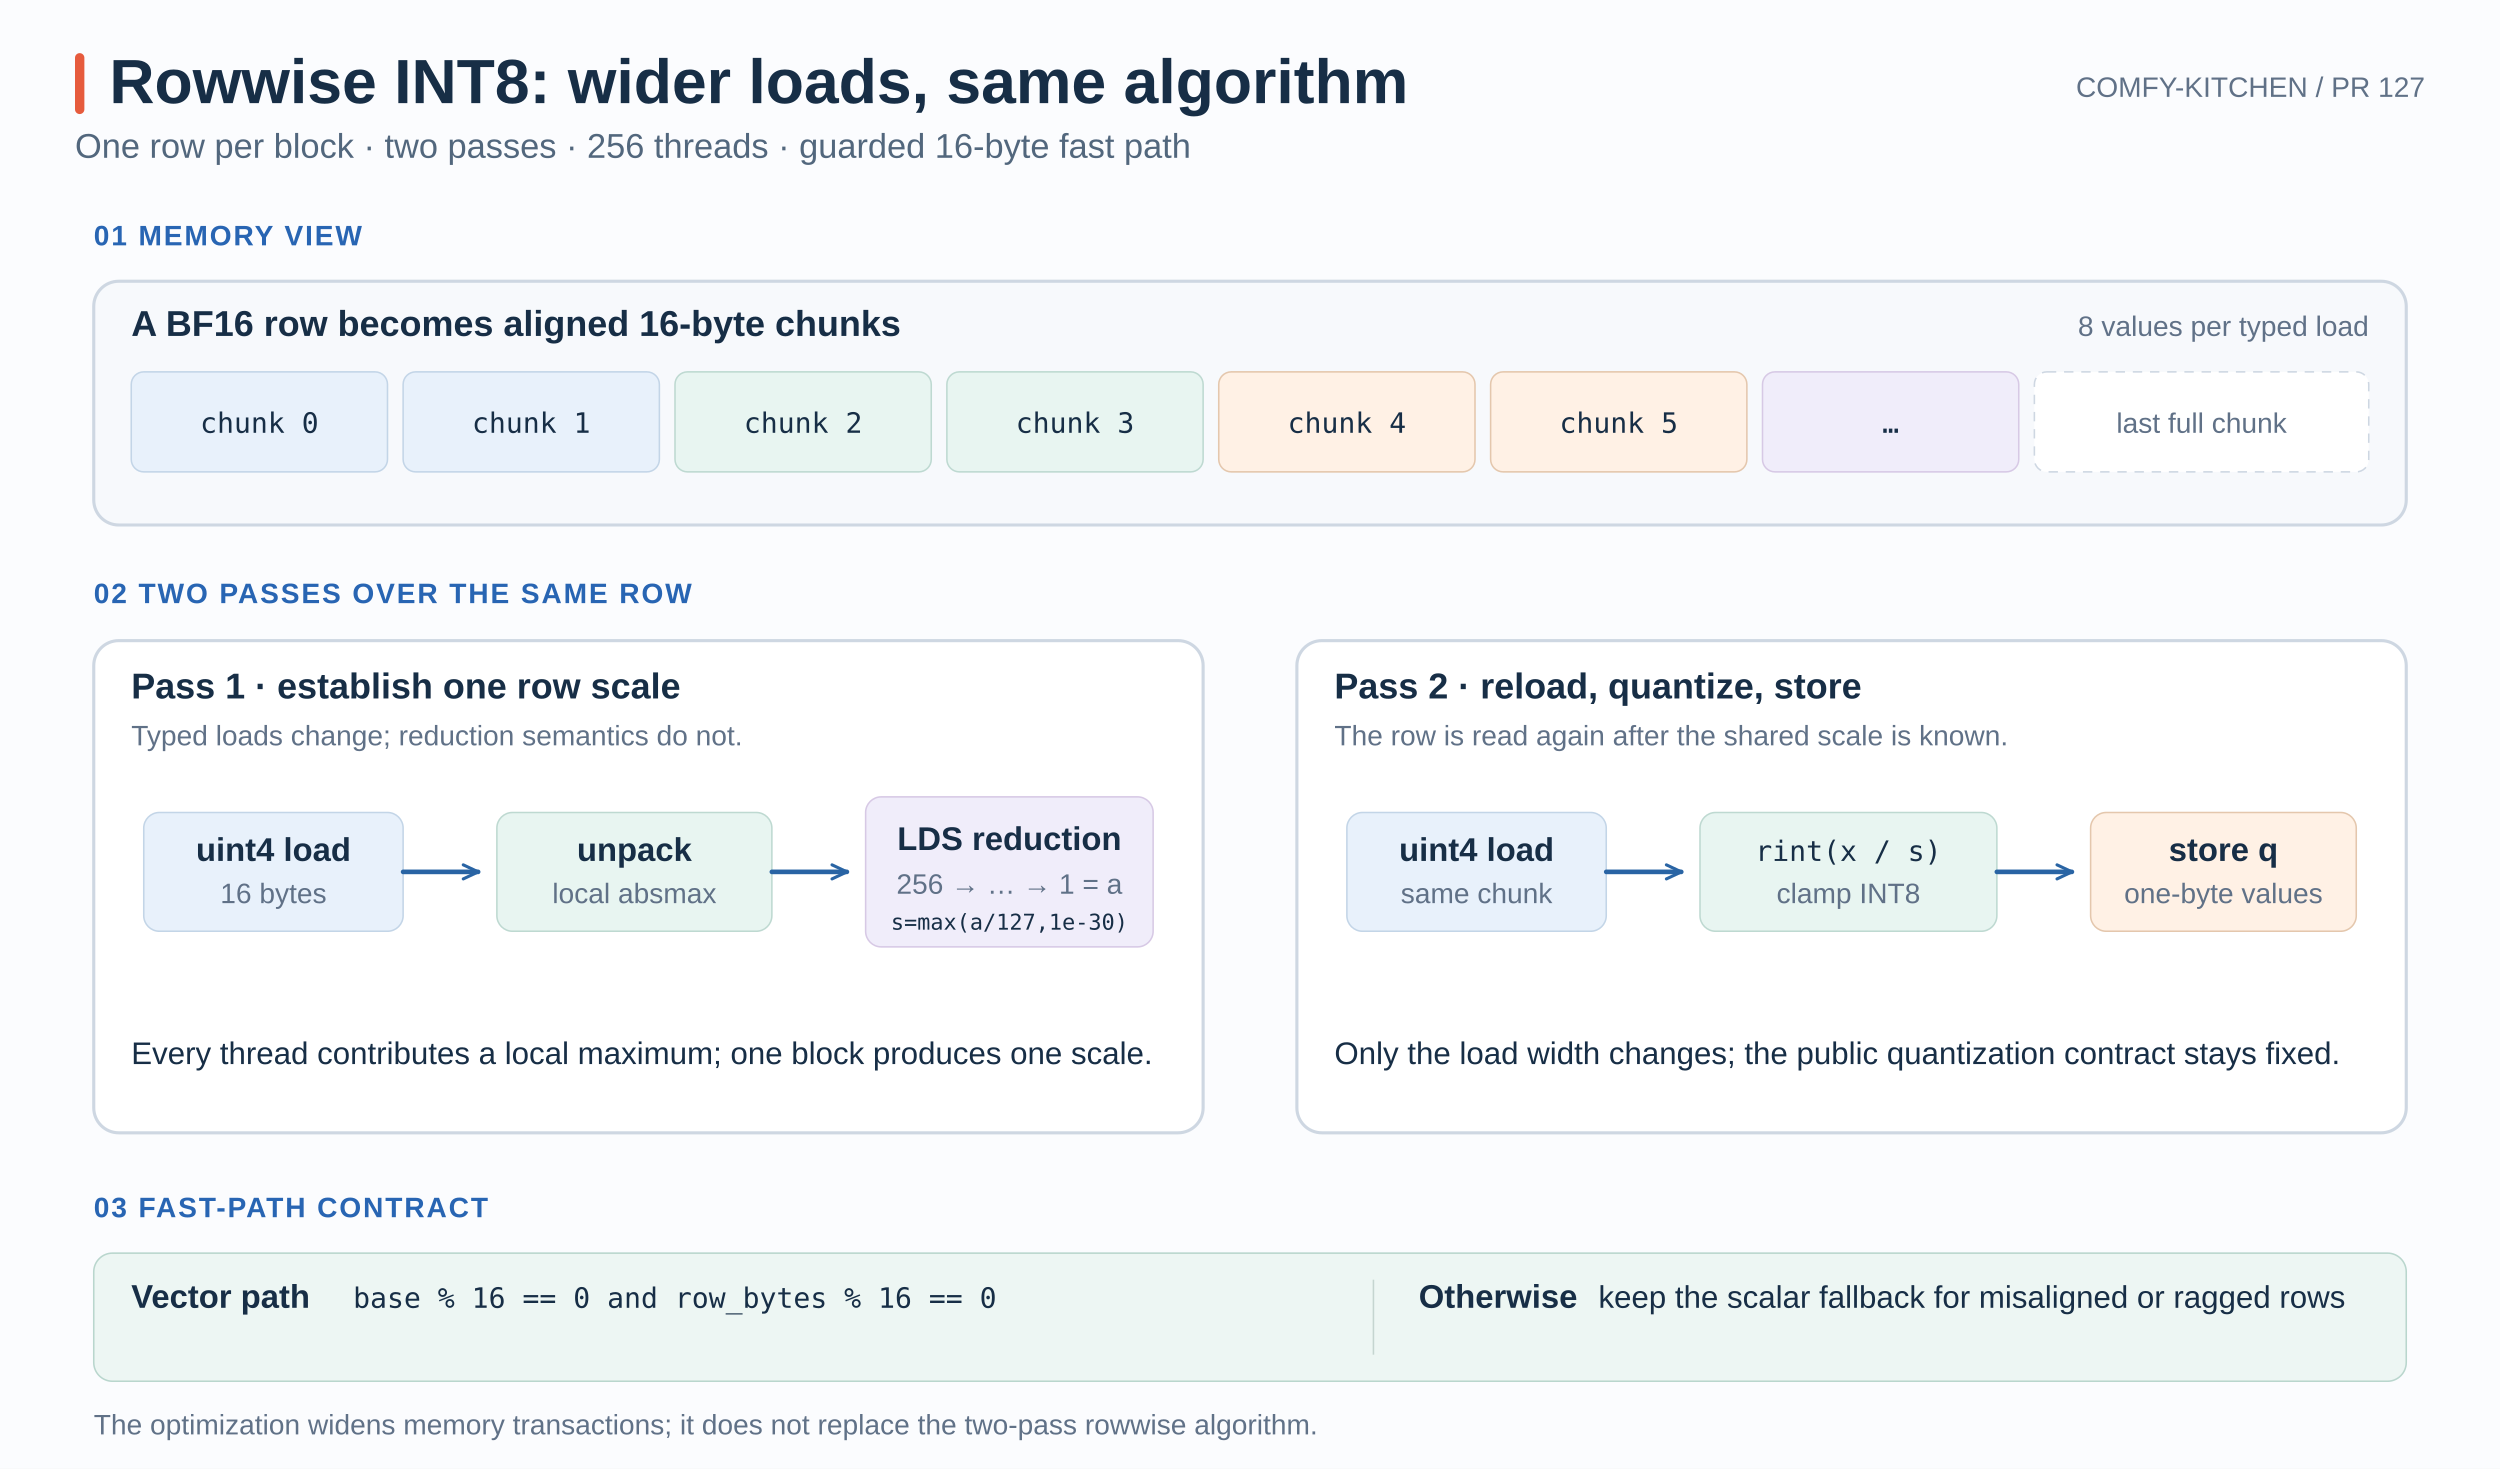
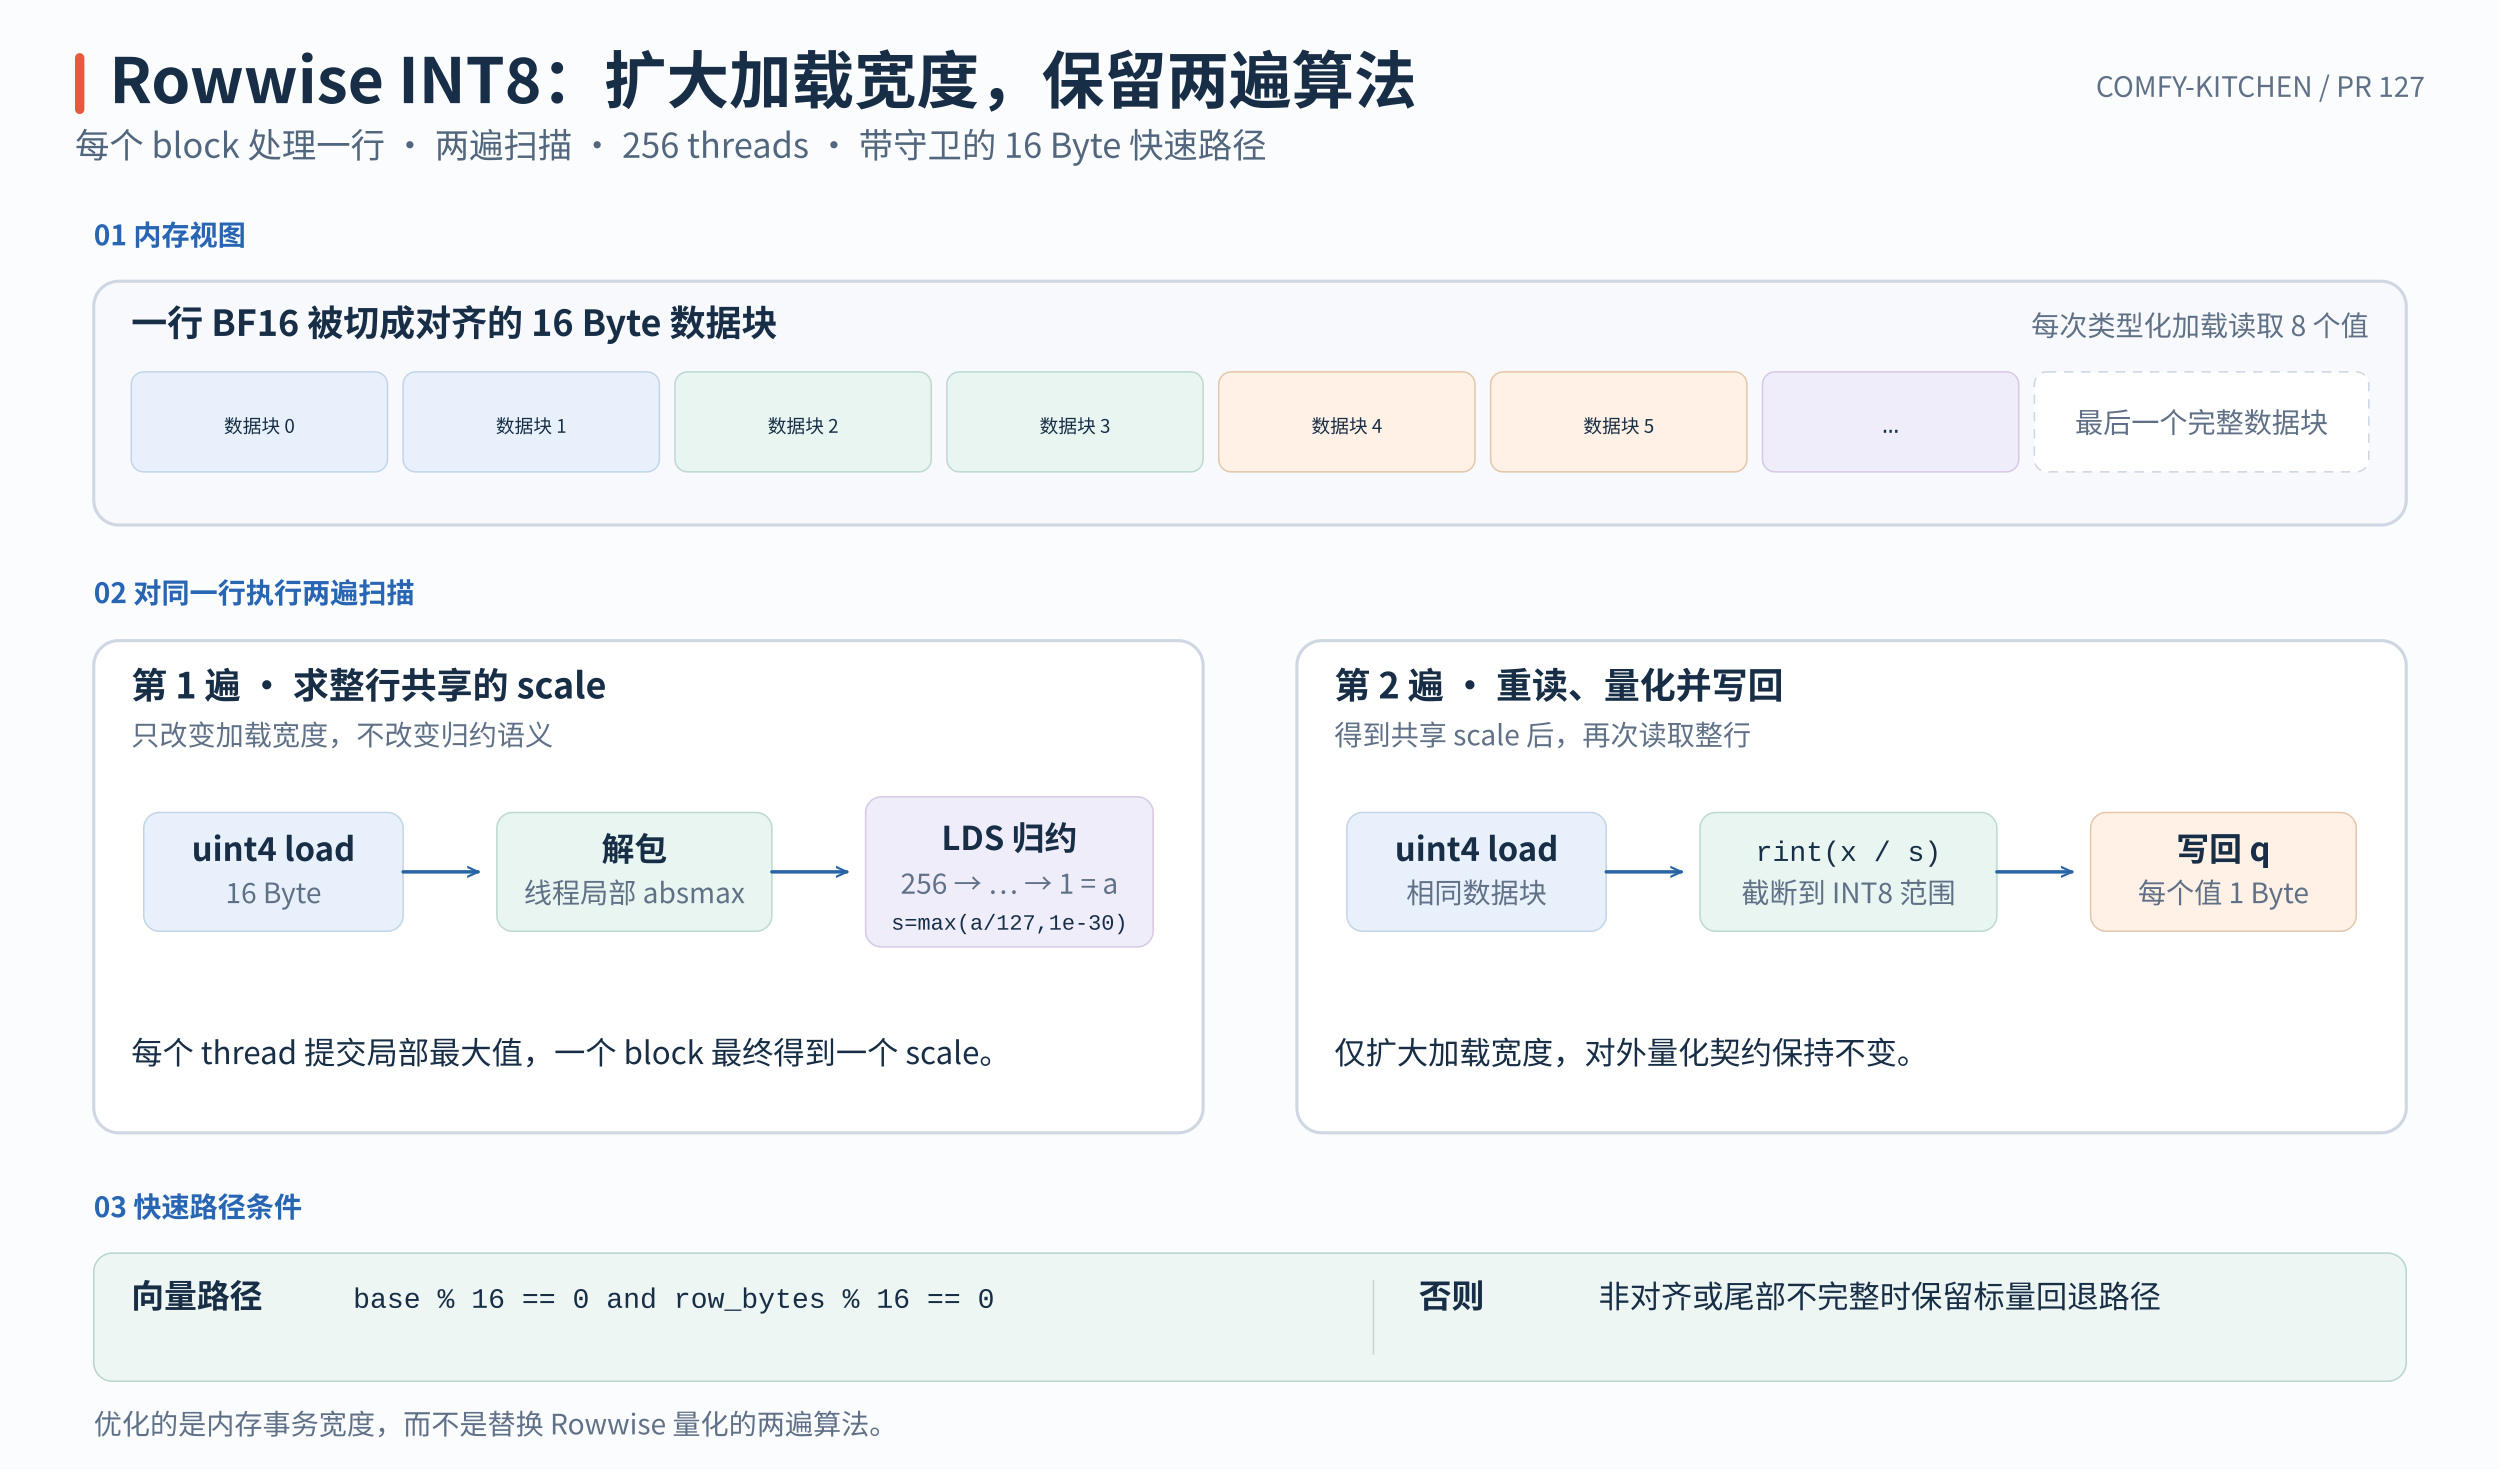
<svg xmlns="http://www.w3.org/2000/svg" width="1600" height="940" viewBox="0 0 1600 940" role="img" aria-labelledby="title desc">
  <defs>
-     <marker id="arrow" markerUnits="userSpaceOnUse" markerWidth="12" markerHeight="12" refX="10.5" refY="6" orient="auto">
-       <path d="M1 1.5 L10.5 6 L1 10.5" fill="none" stroke="#2964a4" stroke-width="2" stroke-linecap="round" stroke-linejoin="round" />
+     <marker id="arrow" markerUnits="userSpaceOnUse" markerWidth="8" markerHeight="8" refX="7" refY="4" orient="auto">
+       <path d="M0 0.8 L7 4 L0 7.2" fill="none" stroke="#2964a4" stroke-width="1.4" stroke-linecap="round" stroke-linejoin="round" />
    </marker>
  </defs>
  <style>
-     text{font-family:Arial,Helvetica,sans-serif;fill:#172e46}.title{font-size:40px;font-weight:700}.subtitle{font-size:22px;fill:#52677d}.eyebrow{font-size:18px;font-weight:700;letter-spacing:1.2px;fill:#2865b3}.section{font-size:23px;font-weight:700}.label{font-size:21px;font-weight:700}.body{font-size:20px}.small{font-size:18px;fill:#607187}.mono{font-family:"DejaVu Sans Mono",monospace;font-size:18px}.card{fill:#fff;stroke:#ced7e2;stroke-width:2}.flow{fill:none;stroke:#2964a4;stroke-width:3;stroke-linecap:round;stroke-linejoin:round;marker-end:url(#arrow)}
+     @font-face{font-family:"LXGW WenKai GB Screen";src:url("../fonts/LXGWWenKaiGBScreen.ttf") format("truetype")}text{font-family:"LXGW WenKai GB Screen","Noto Sans CJK SC","Microsoft YaHei",sans-serif;fill:#172e46}.title{font-size:40px;font-weight:700}.subtitle{font-size:22px;fill:#52677d}.eyebrow{font-size:18px;font-weight:700;letter-spacing:0;fill:#2865b3}.section{font-size:23px;font-weight:700}.label{font-size:21px;font-weight:700}.body{font-size:20px}.small{font-size:18px;fill:#607187}.mono{font-family:"SFMono-Regular",Consolas,"Liberation Mono",monospace;font-size:18px}.card{fill:#fff;stroke:#ced7e2;stroke-width:2}.flow{fill:none;stroke:#2964a4;stroke-width:2.2;stroke-linecap:round;stroke-linejoin:round;marker-end:url(#arrow)}
+     .mono{font-family:"SFMono-Regular",Consolas,"Liberation Mono","LXGW WenKai GB Screen",monospace}
+     .mixed{font-family:"LXGW WenKai GB Screen","Noto Sans CJK SC",sans-serif}
  </style>
  <rect width="1600" height="940" fill="#fbfcfe" />
  <rect x="48" y="34" width="6" height="39" rx="3" fill="#e65b3d" />
-   <text x="70" y="66" class="title">Rowwise INT8: wider loads, same algorithm</text>
-   <text x="48" y="101" class="subtitle">One row per block · two passes · 256 threads · guarded 16-byte fast path</text>
+   <text x="70" y="66" class="title">Rowwise INT8：扩大加载宽度，保留两遍算法</text>
+   <text x="48" y="101" class="subtitle">每个 block 处理一行 · 两遍扫描 · 256 threads · 带守卫的 16 Byte 快速路径</text>
  <text x="1552" y="62" text-anchor="end" class="small">COMFY-KITCHEN / PR 127</text>
-   <text x="60" y="157" class="eyebrow">01  MEMORY VIEW</text>
+   <text x="60" y="157" class="eyebrow">01  内存视图</text>
  <rect x="60" y="180" width="1480" height="156" rx="16" fill="#f7f9fc" stroke="#ced7e2" stroke-width="2" />
-   <text x="84" y="215" class="section">A BF16 row becomes aligned 16-byte chunks</text>
-   <text x="1516" y="215" text-anchor="end" class="small">8 values per typed load</text>
+   <text x="84" y="215" class="section">一行 BF16 被切成对齐的 16 Byte 数据块</text>
+   <text x="1516" y="215" text-anchor="end" class="small">每次类型化加载读取 8 个值</text>
  <g transform="translate(84 238)">
    <rect width="164" height="64" rx="8" fill="#e8f1fb" stroke="#c3d5e7" />
    <rect x="174" width="164" height="64" rx="8" fill="#e8f1fb" stroke="#c3d5e7" />
    <rect x="348" width="164" height="64" rx="8" fill="#e8f5f1" stroke="#bed9d1" />
    <rect x="522" width="164" height="64" rx="8" fill="#e8f5f1" stroke="#bed9d1" />
    <rect x="696" width="164" height="64" rx="8" fill="#fff1e5" stroke="#e4c7ad" />
    <rect x="870" width="164" height="64" rx="8" fill="#fff1e5" stroke="#e4c7ad" />
    <rect x="1044" width="164" height="64" rx="8" fill="#f0edfa" stroke="#d7c9e5" />
    <rect x="1218" width="214" height="64" rx="8" fill="#fff" stroke="#ced7e2" stroke-dasharray="6 5" />
-     <text x="82" y="39" text-anchor="middle" class="mono">chunk 0</text>
-     <text x="256" y="39" text-anchor="middle" class="mono">chunk 1</text>
-     <text x="430" y="39" text-anchor="middle" class="mono">chunk 2</text>
-     <text x="604" y="39" text-anchor="middle" class="mono">chunk 3</text>
-     <text x="778" y="39" text-anchor="middle" class="mono">chunk 4</text>
-     <text x="952" y="39" text-anchor="middle" class="mono">chunk 5</text>
+     <text x="82" y="39" text-anchor="middle" class="mixed">数据块 0</text>
+     <text x="256" y="39" text-anchor="middle" class="mixed">数据块 1</text>
+     <text x="430" y="39" text-anchor="middle" class="mixed">数据块 2</text>
+     <text x="604" y="39" text-anchor="middle" class="mixed">数据块 3</text>
+     <text x="778" y="39" text-anchor="middle" class="mixed">数据块 4</text>
+     <text x="952" y="39" text-anchor="middle" class="mixed">数据块 5</text>
    <text x="1126" y="39" text-anchor="middle" class="mono">…</text>
-     <text x="1325" y="39" text-anchor="middle" class="small">last full chunk</text>
+     <text x="1325" y="39" text-anchor="middle" class="small">最后一个完整数据块</text>
  </g>
-   <text x="60" y="386" class="eyebrow">02  TWO PASSES OVER THE SAME ROW</text>
+   <text x="60" y="386" class="eyebrow">02  对同一行执行两遍扫描</text>
  <rect x="60" y="410" width="710" height="315" rx="16" class="card" />
-   <text x="84" y="447" class="section">Pass 1 · establish one row scale</text>
-   <text x="84" y="477" class="small">Typed loads change; reduction semantics do not.</text>
+   <text x="84" y="447" class="section">第 1 遍 · 求整行共享的 scale</text>
+   <text x="84" y="477" class="small">只改变加载宽度，不改变归约语义</text>
  <rect x="92" y="520" width="166" height="76" rx="10" fill="#e8f1fb" stroke="#c3d5e7" />
  <text x="175" y="551" text-anchor="middle" class="label">uint4 load</text>
-   <text x="175" y="578" text-anchor="middle" class="small">16 bytes</text>
+   <text x="175" y="578" text-anchor="middle" class="small">16 Byte</text>
  <path d="M258 558 H306" class="flow" />
  <rect x="318" y="520" width="176" height="76" rx="10" fill="#e8f5f1" stroke="#bed9d1" />
-   <text x="406" y="551" text-anchor="middle" class="label">unpack</text>
-   <text x="406" y="578" text-anchor="middle" class="small">local absmax</text>
+   <text x="406" y="551" text-anchor="middle" class="label">解包</text>
+   <text x="406" y="578" text-anchor="middle" class="small">线程局部 absmax</text>
  <path d="M494 558 H542" class="flow" />
  <rect x="554" y="510" width="184" height="96" rx="10" fill="#f0edfa" stroke="#d7c9e5" />
-   <text x="646" y="544" text-anchor="middle" class="label">LDS reduction</text>
+   <text x="646" y="544" text-anchor="middle" class="label">LDS 归约</text>
  <text x="646" y="572" text-anchor="middle" class="small">256 → … → 1 = a</text>
  <text x="646" y="595" text-anchor="middle" class="mono" style="font-size:14px">s=max(a/127,1e-30)</text>
-   <text x="84" y="681" class="body">Every thread contributes a local maximum; one block produces one scale.</text>
+   <text x="84" y="681" class="body">每个 thread 提交局部最大值，一个 block 最终得到一个 scale。</text>
  <rect x="830" y="410" width="710" height="315" rx="16" class="card" />
-   <text x="854" y="447" class="section">Pass 2 · reload, quantize, store</text>
-   <text x="854" y="477" class="small">The row is read again after the shared scale is known.</text>
+   <text x="854" y="447" class="section">第 2 遍 · 重读、量化并写回</text>
+   <text x="854" y="477" class="small">得到共享 scale 后，再次读取整行</text>
  <rect x="862" y="520" width="166" height="76" rx="10" fill="#e8f1fb" stroke="#c3d5e7" />
  <text x="945" y="551" text-anchor="middle" class="label">uint4 load</text>
-   <text x="945" y="578" text-anchor="middle" class="small">same chunk</text>
+   <text x="945" y="578" text-anchor="middle" class="small">相同数据块</text>
  <path d="M1028 558 H1076" class="flow" />
  <rect x="1088" y="520" width="190" height="76" rx="10" fill="#e8f5f1" stroke="#bed9d1" />
  <text x="1183" y="551" text-anchor="middle" class="mono">rint(x / s)</text>
-   <text x="1183" y="578" text-anchor="middle" class="small">clamp INT8</text>
+   <text x="1183" y="578" text-anchor="middle" class="small">截断到 INT8 范围</text>
  <path d="M1278 558 H1326" class="flow" />
  <rect x="1338" y="520" width="170" height="76" rx="10" fill="#fff1e5" stroke="#e4c7ad" />
-   <text x="1423" y="551" text-anchor="middle" class="label">store q</text>
-   <text x="1423" y="578" text-anchor="middle" class="small">one-byte values</text>
-   <text x="854" y="681" class="body">Only the load width changes; the public quantization contract stays fixed.</text>
-   <text x="60" y="779" class="eyebrow">03  FAST-PATH CONTRACT</text>
+   <text x="1423" y="551" text-anchor="middle" class="label">写回 q</text>
+   <text x="1423" y="578" text-anchor="middle" class="small">每个值 1 Byte</text>
+   <text x="854" y="681" class="body">仅扩大加载宽度，对外量化契约保持不变。</text>
+   <text x="60" y="779" class="eyebrow">03  快速路径条件</text>
  <rect x="60" y="802" width="1480" height="82" rx="12" fill="#edf6f3" stroke="#b9d6cd" />
-   <text x="84" y="837" class="label" fill="#187264">Vector path</text>
+   <text x="84" y="837" class="label" fill="#187264">向量路径</text>
  <text x="226" y="837" class="mono">base % 16 == 0  and  row_bytes % 16 == 0</text>
  <line x1="879" y1="819" x2="879" y2="867" stroke="#c5d5d0" />
-   <text x="908" y="837" class="label">Otherwise</text>
-   <text x="1023" y="837" class="body">keep the scalar fallback for misaligned or ragged rows</text>
-   <text x="60" y="918" class="small">The optimization widens memory transactions; it does not replace the two-pass rowwise algorithm.</text>
+   <text x="908" y="837" class="label">否则</text>
+   <text x="1023" y="837" class="body">非对齐或尾部不完整时保留标量回退路径</text>
+   <text x="60" y="918" class="small">优化的是内存事务宽度，而不是替换 Rowwise 量化的两遍算法。</text>
</svg>
